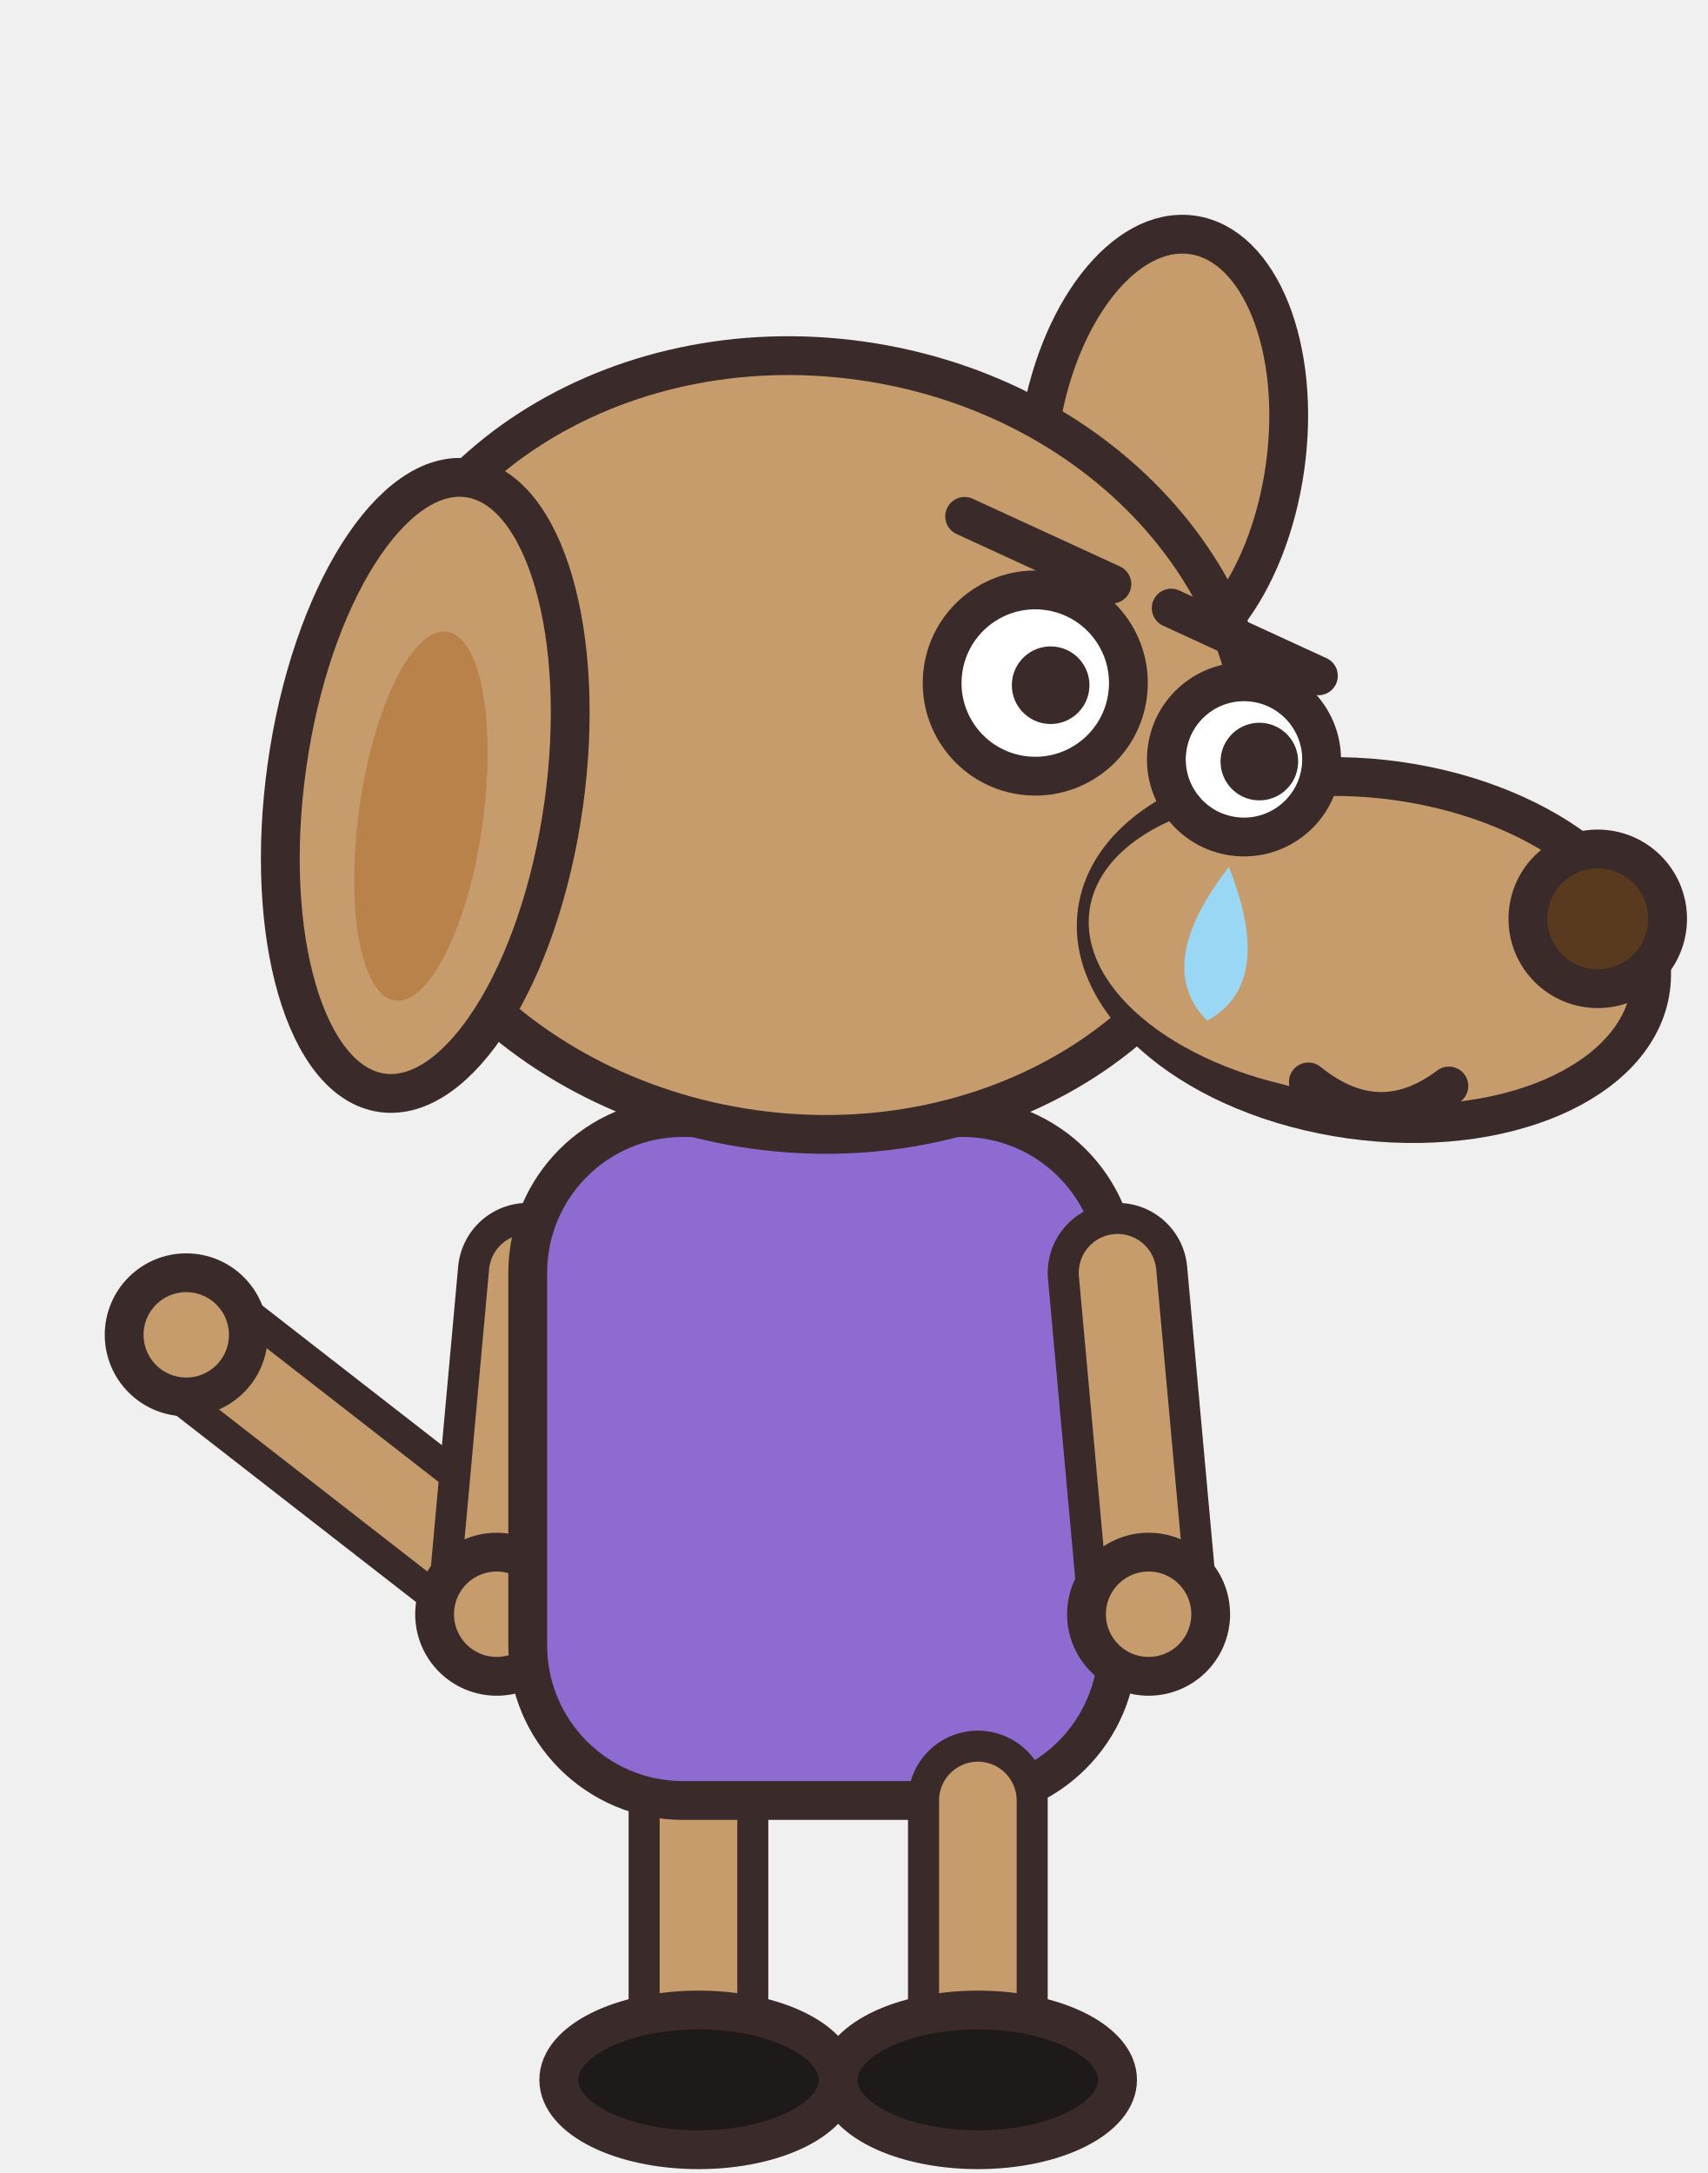
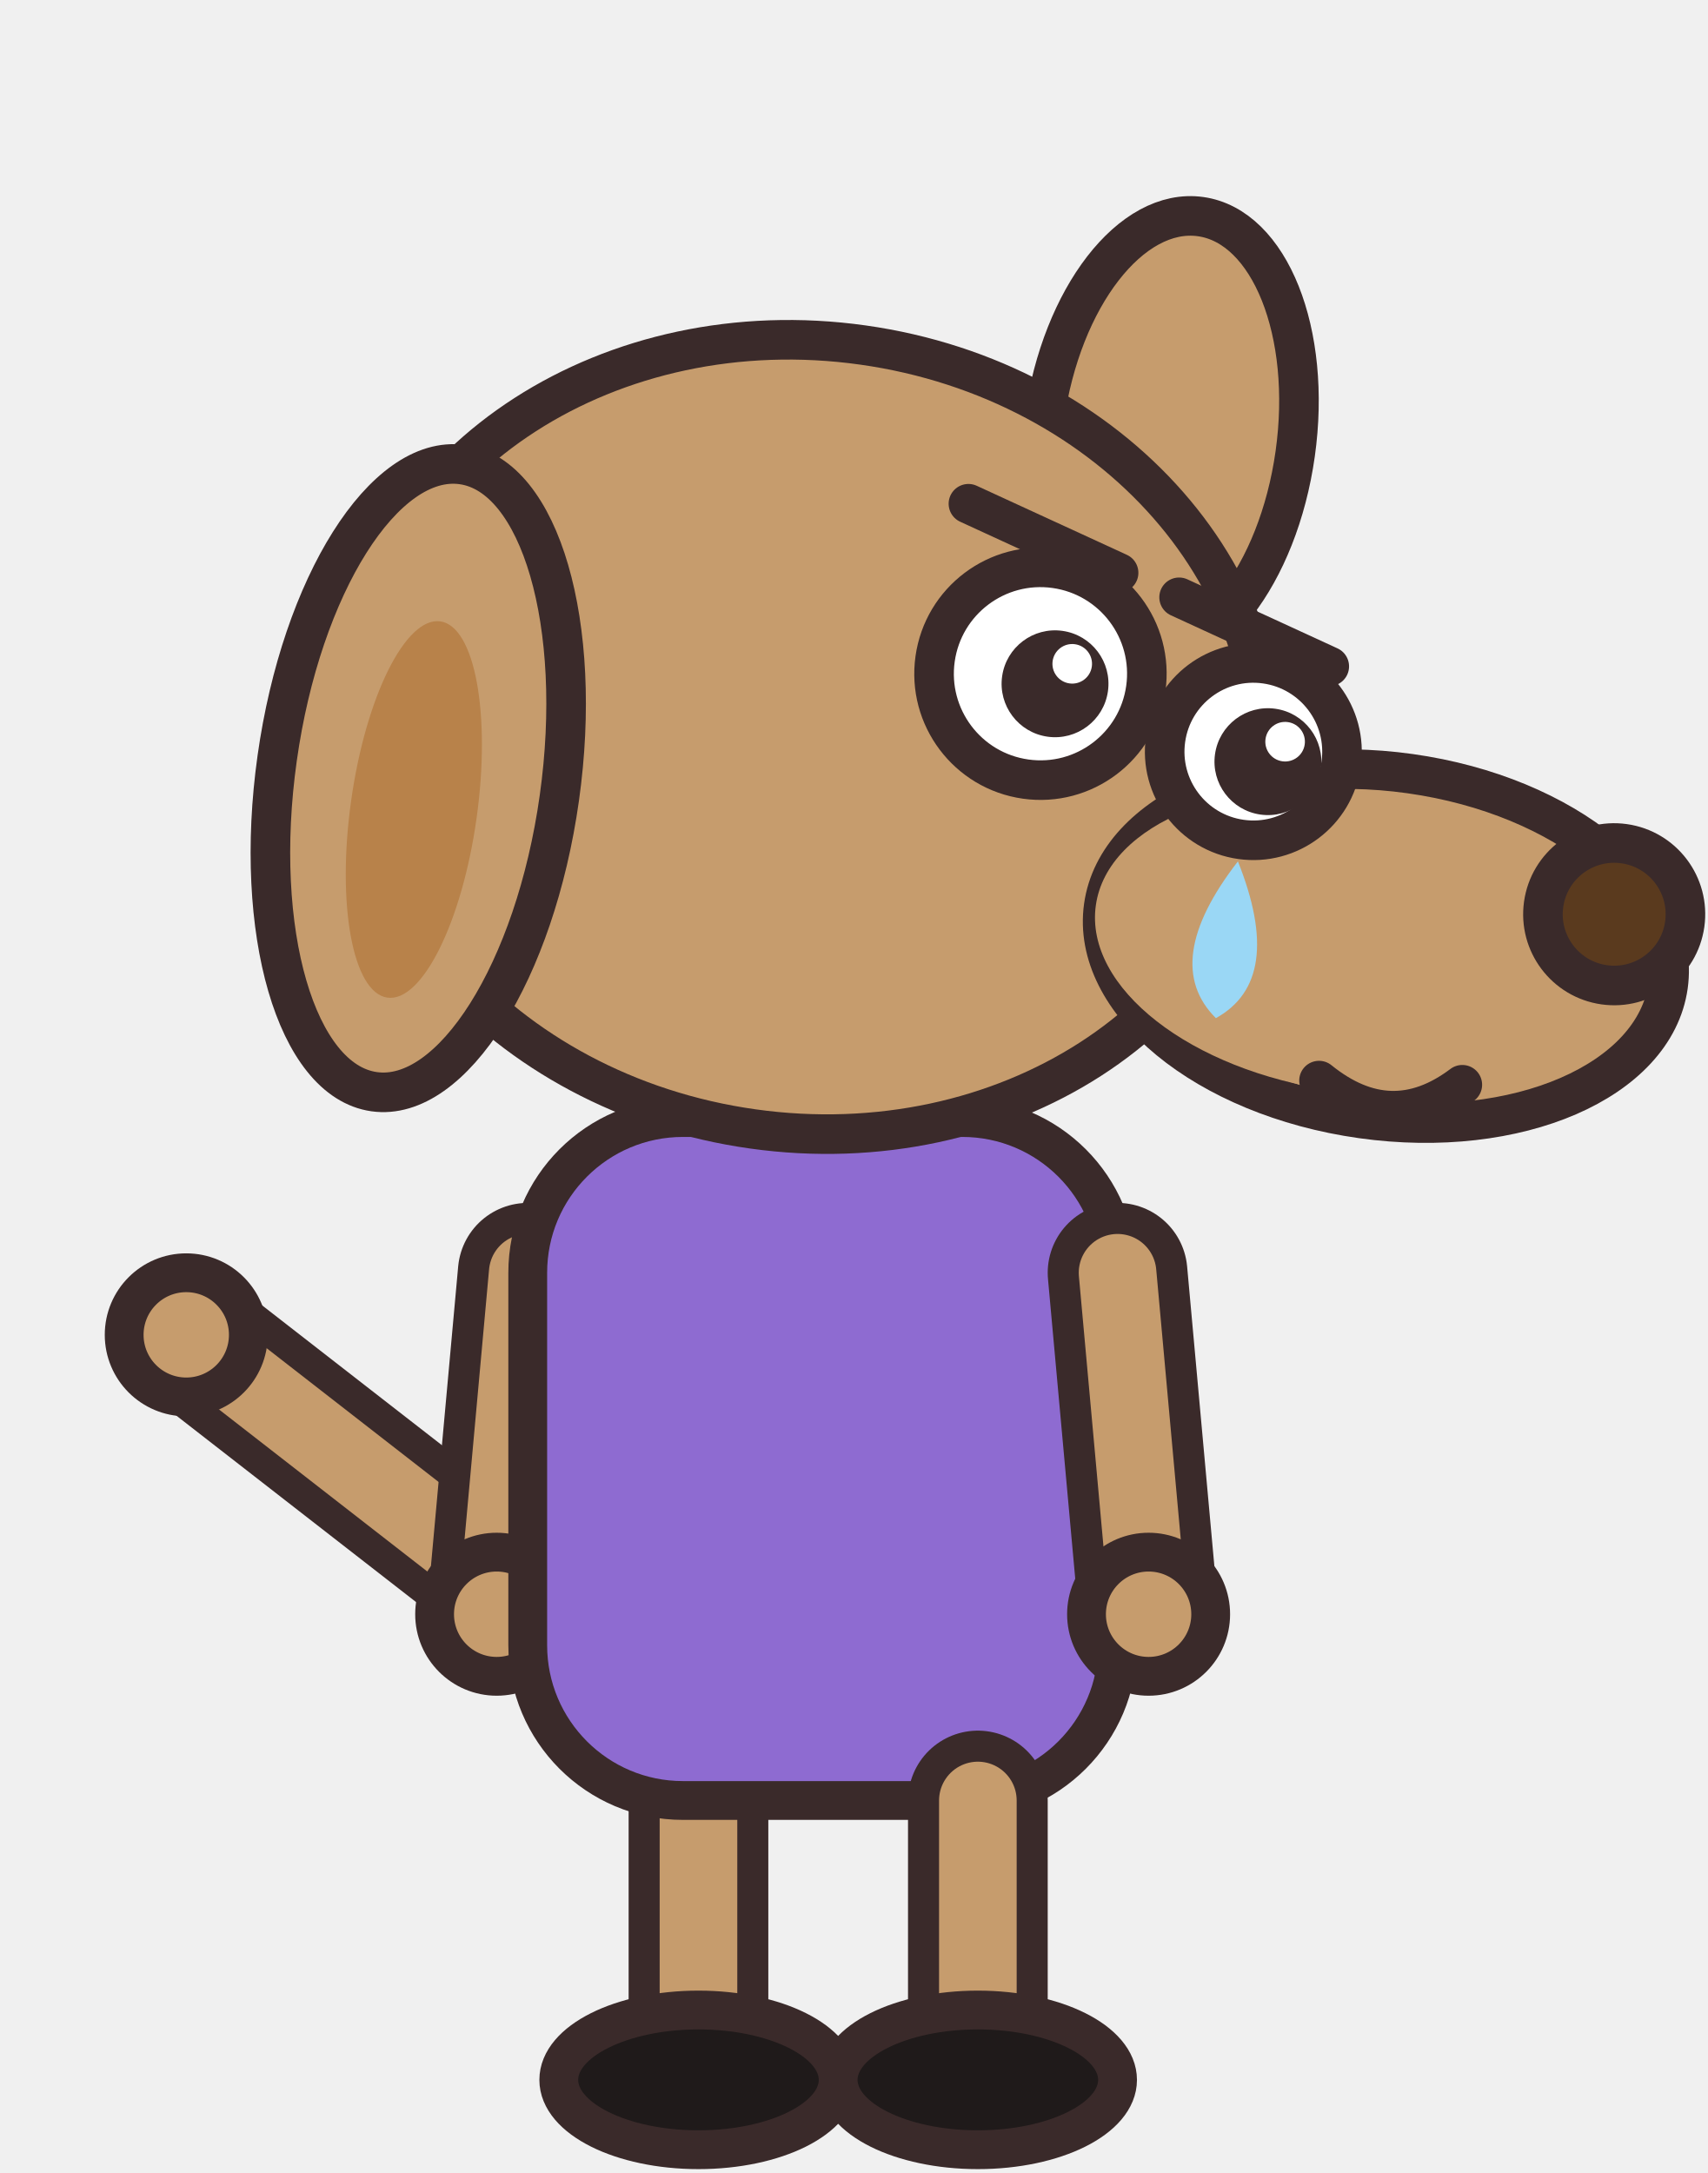
<svg xmlns="http://www.w3.org/2000/svg" viewBox="0 0 110 140">
  <g stroke="#3a2a2a" stroke-linecap="round" stroke-linejoin="round" stroke-width="2.5">
    <path stroke-width="9" d="M30 100 12 86" />
    <path stroke="#c69c6d" stroke-width="5" d="M30 100 12 86" />
    <circle cx="12" cy="86" r="4" fill="#c69c6d" />
    <path stroke-width="9" d="M45 116v16" />
    <path stroke="#c69c6d" stroke-width="5" d="M45 116v16" />
    <ellipse cx="45" cy="134" fill="#1f1a1a" rx="9" ry="4.5" />
    <path stroke-width="9" d="m34 82-2 22" />
    <path stroke="#c69c6d" stroke-width="5" d="m34 82-2 22" />
    <circle cx="32" cy="104" r="4" fill="#c69c6d" />
    <rect width="38" height="44" x="34" y="72" fill="#8e6bd1" rx="10" />
    <path stroke-width="9" d="M63 116v16" />
    <path stroke="#c69c6d" stroke-width="5" d="M63 116v16" />
    <ellipse cx="63" cy="134" fill="#1f1a1a" rx="9" ry="4.5" />
-     <g transform="rotate(8 52 48)">
+     <g transform="rotate(8 63.122 41.07)scale(1.02)">
      <ellipse cx="72" cy="26" fill="#c69c6d" rx="8" ry="14" />
      <ellipse cx="52" cy="48" fill="#c69c6d" rx="29" ry="25" />
      <ellipse cx="90" cy="56" fill="#c69c6d" rx="18" ry="11" />
      <ellipse cx="88" cy="56" fill="#c69c6d" stroke="none" rx="16.5" ry="9.5" />
      <circle cx="104" cy="52" r="4.5" fill="#5a3a1e" />
      <path fill="none" d="M96 64q-4 4-9 1" />
-       <circle cx="66" cy="42" r="6" fill="#fff" />
-       <circle cx="67" cy="42" r="2.5" fill="#3a2a2a" stroke="none" />
-       <circle cx="80" cy="45" r="5" fill="#fff" />
-       <circle cx="81" cy="45" r="2.5" fill="#3a2a2a" stroke="none" />
+       <circle cx="66" cy="42" r="6.72" fill="#fff" />
+       <circle cx="67" cy="42.5" r="3.375" fill="#3a2a2a" stroke="none" />
+       <circle cx="67.9" cy="41.1" r="1.25" fill="#fff" stroke="none" />
+       <circle cx="80" cy="45" r="5.6" fill="#fff" />
+       <circle cx="81" cy="45.5" r="3.375" fill="#3a2a2a" stroke="none" />
+       <circle cx="81.9" cy="44.1" r="1.25" fill="#fff" stroke="none" />
      <ellipse cx="28" cy="54" fill="#c69c6d" rx="9" ry="20" />
      <ellipse cx="28" cy="56" fill="#b8824a" stroke="none" rx="4" ry="12" />
      <path d="m60 32 10 3m4 1 10 3" />
      <path fill="#9ad7f5" stroke="none" d="M80 52q-4 7 0 10 4-3 0-10" />
    </g>
    <path stroke-width="9" d="m72 82 2 22" />
    <path stroke="#c69c6d" stroke-width="5" d="m72 82 2 22" />
    <circle cx="74" cy="104" r="4" fill="#c69c6d" />
  </g>
</svg>
